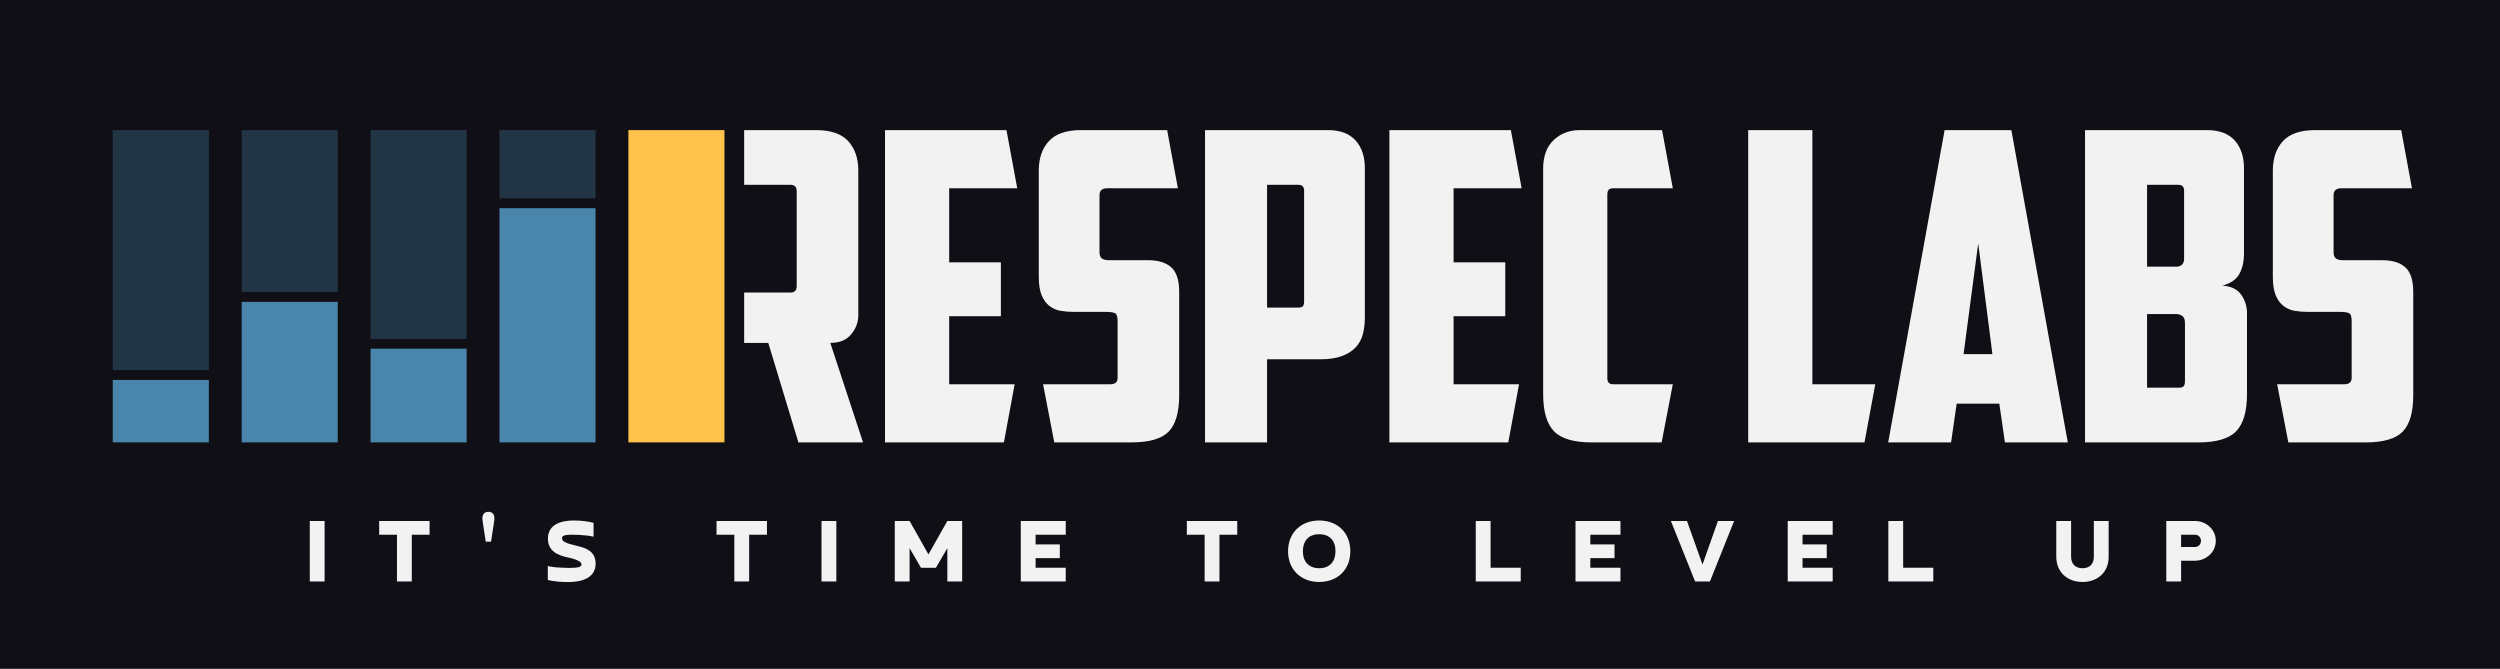
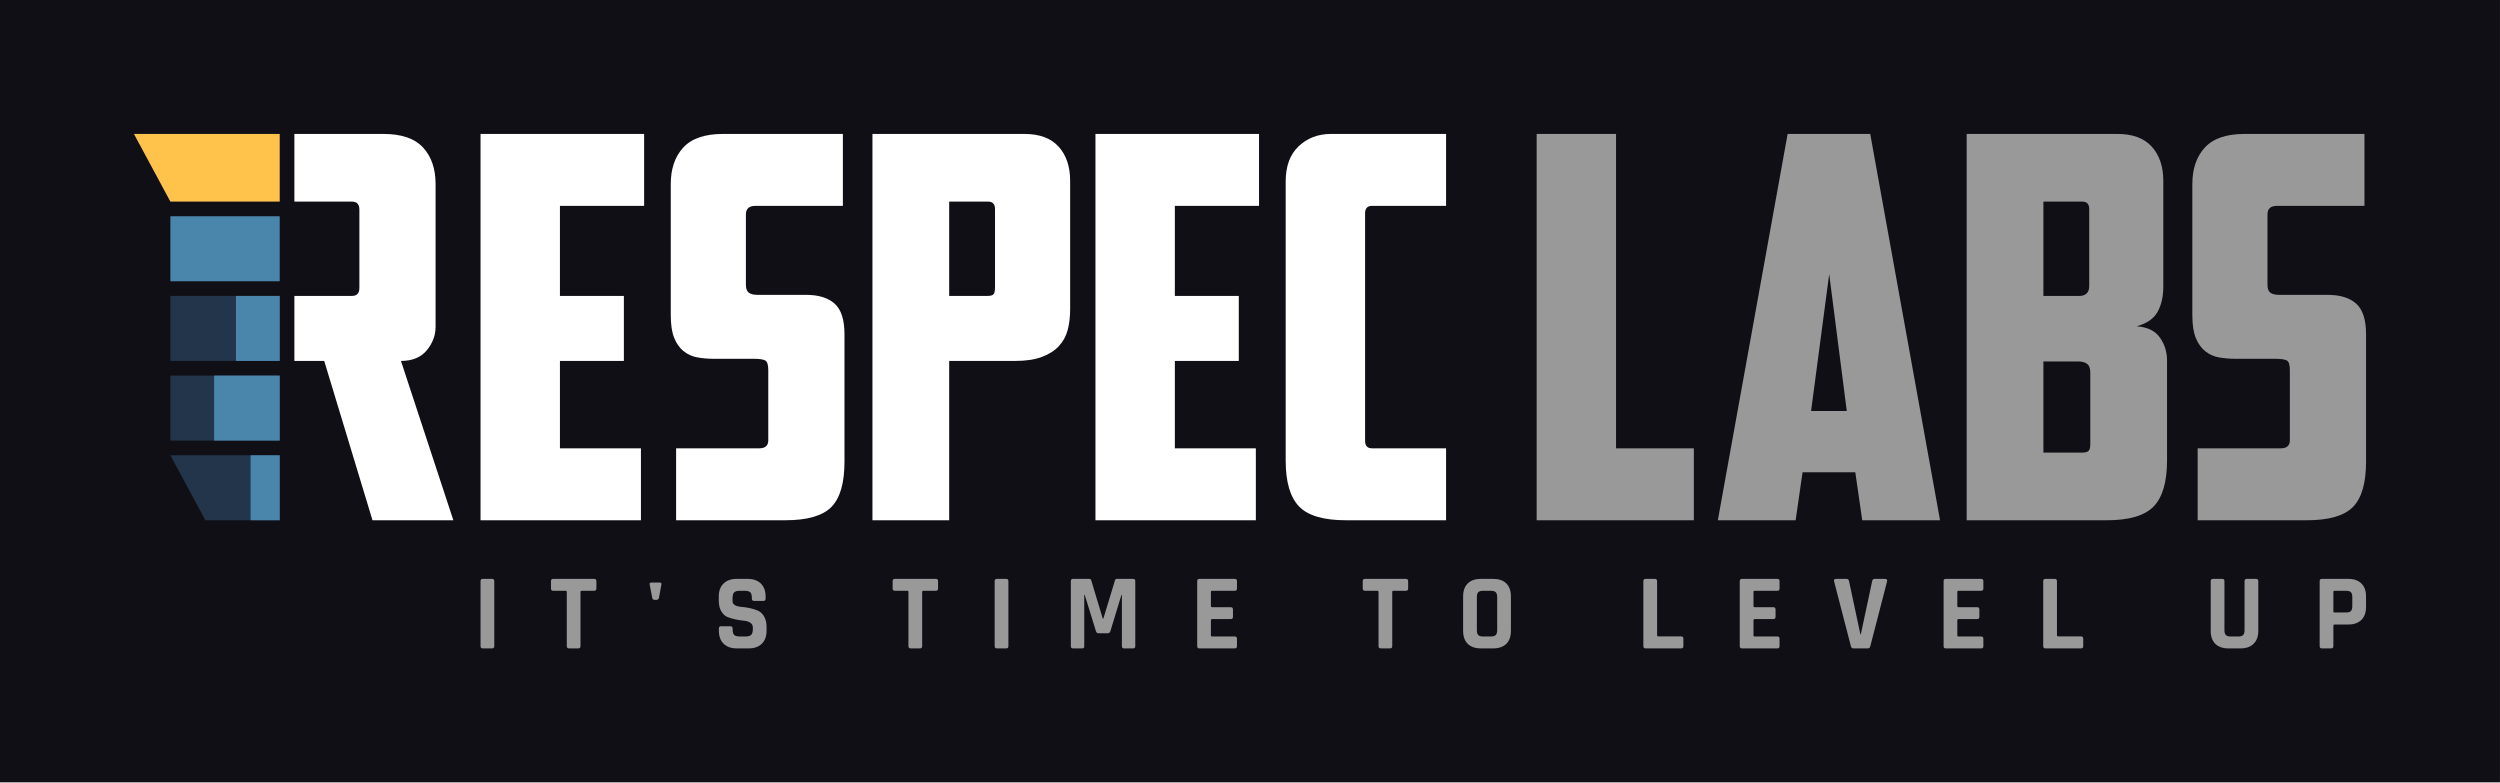
- <svg xmlns="http://www.w3.org/2000/svg" version="1.1" width="3079.31" height="823.788" viewBox="0 0 3079.31 823.788">
-   <rect fill="#100f16" width="3079.31" height="823.788" />
-   <g transform="scale(10.68467) translate(10, 10)">
-     <defs id="SvgjsDefs1464" />
-     <g id="SvgjsG1465" featureKey="mlRtrp-0" transform="matrix(0.5696202,0,0,0.5696202,25.0734,45.63924)" fill="#f2f2f2">
-       <path d="M1.12 7.76 l3 0 l0 12.24 l-3 0 l0 -12.24 z M15.164 7.76 l10.2 0 l0 2.78 l-3.6 0 l0 9.46 l-3 0 l0 -9.46 l-3.6 0 l0 -2.78 z M38.388 8.12 l-0.58 3.82 l-1.08 0 l-0.58 -3.82 c-0.02 -0.18 -0.04 -0.32 -0.06 -0.46 s-0.04 -0.26 -0.04 -0.4 c0 -0.8 0.38 -1.36 1.22 -1.36 c0.82 0 1.22 0.52 1.22 1.32 c0 0.22 -0.04 0.52 -0.1 0.9 z M49.292 19.7 l0 -2.82 c0.24 0.06 0.54 0.12 0.88 0.16 c0.34 0.06 0.7 0.1 1.08 0.12 s0.76 0.04 1.16 0.06 s0.78 0.04 1.12 0.04 c0.94 0 1.6 -0.06 2 -0.16 c0.38 -0.1 0.58 -0.28 0.58 -0.56 c0 -0.24 -0.18 -0.42 -0.36 -0.56 c-0.66 -0.44 -1.44 -0.62 -2.22 -0.8 c-2.2 -0.44 -4.22 -1.32 -4.22 -3.84 c0 -2.98 2.82 -3.68 5.24 -3.68 c1.34 0 2.7 0.14 4 0.46 l0 2.82 c-0.2 -0.06 -0.46 -0.1 -0.78 -0.16 c-0.34 -0.04 -0.68 -0.08 -1.06 -0.12 c-0.78 -0.08 -1.52 -0.12 -2.3 -0.12 c-0.44 0 -1.36 0 -1.78 0.16 c-0.28 0.1 -0.46 0.22 -0.46 0.54 c0 0.16 0.04 0.3 0.12 0.42 c0.08 0.14 0.22 0.24 0.4 0.34 c0.54 0.3 1.24 0.48 1.84 0.62 c0.5 0.12 1 0.26 1.52 0.4 c1.76 0.48 2.92 1.46 2.92 3.34 c0 3.1 -3.08 3.76 -5.56 3.76 c-1.36 0 -2.78 -0.1 -4.12 -0.42 z M83.44 7.76 l10.2 0 l0 2.78 l-3.6 0 l0 9.46 l-3 0 l0 -9.46 l-3.6 0 l0 -2.78 z M104.684 7.76 l3 0 l0 12.24 l-3 0 l0 -12.24 z M122.508 13.26 l0 6.74 l-3 0 l0 -12.24 l3 0 l3.82 6.76 l3.82 -6.76 l3 0 l0 12.24 l-3 0 l0 -6.74 l-2.32 3.98 l-3 0 z M145.012 7.76 l9.1 0 l0 2.78 l-6.1 0 l0 1.96 l4.9 0 l0 2.78 l-4.9 0 l0 1.94 l6.1 0 l0 2.78 l-9.1 0 l0 -12.24 z M178.62 7.76 l10.2 0 l0 2.78 l-3.6 0 l0 9.46 l-3 0 l0 -9.46 l-3.6 0 l0 -2.78 z M205.404 17.32 c2.18 0 3.3 -1.4 3.3 -3.44 c0 -2.16 -1.2 -3.44 -3.3 -3.44 c-2.2 0 -3.3 1.4 -3.3 3.44 c0 2.12 1.22 3.44 3.3 3.44 z M205.404 20.1 c-3.76 0 -6.3 -2.56 -6.3 -6.22 c0 -3.78 2.66 -6.22 6.3 -6.22 c3.78 0 6.3 2.54 6.3 6.22 c0 3.8 -2.64 6.22 -6.3 6.22 z M246.192 17.22 l0 2.78 l-9.1 0 l0 -12.24 l3 0 l0 9.46 l6.1 0 z M257.276 7.76 l9.1 0 l0 2.78 l-6.1 0 l0 1.96 l4.9 0 l0 2.78 l-4.9 0 l0 1.94 l6.1 0 l0 2.78 l-9.1 0 l0 -12.24 z M286.1 7.76 l3.28 0 l-4.9 12.24 l-3 0 l-4.9 -12.24 l3.26 0 l3.14 8.82 z M300.224 7.76 l9.1 0 l0 2.78 l-6.1 0 l0 1.96 l4.9 0 l0 2.78 l-4.9 0 l0 1.94 l6.1 0 l0 2.78 l-9.1 0 l0 -12.24 z M329.688 17.22 l0 2.78 l-9.1 0 l0 -12.24 l3 0 l0 9.46 l6.1 0 z M362.176 7.76 l3 0 l0 7.24 c0 3.18 -2.28 5.1 -5.3 5.1 c-3.1 0 -5.3 -2.04 -5.3 -5.1 l0 -7.24 l3 0 l0 7.24 c0 1.44 0.86 2.32 2.3 2.32 c1.48 0 2.3 -0.86 2.3 -2.32 l0 -7.24 z M376.84 20 l0 -12.24 l5.8 0 c2.28 0 4.22 1.72 4.22 4.02 c0 2.32 -2 4.02 -4.22 4.02 l-2.8 0 l0 4.2 l-3 0 z M382.64 10.54 l-2.8 0 l0 2.48 l2.8 0 c0.7 0 1.22 -0.54 1.22 -1.24 s-0.52 -1.24 -1.22 -1.24 z" />
-     </g>
-     <g id="SvgjsG1466" featureKey="nameLeftFeature-0" transform="matrix(1,0,0,1,5,23)" fill="#f2f2f2">
-       <path d="" />
-     </g>
-     <g id="SvgjsG1467" featureKey="inlineSymbolFeature-0" transform="matrix(0.7051357,0,0,0.7051357,3,-12.25749)" fill="#4a86ab">
-       <rect x="0" y="24.474" width="15.705" height="39.241" fill-opacity="0.32" />
-       <rect x="0" y="65.315" width="15.705" height="10.210" />
-       <rect x="21.075" y="24.474" width="15.705" height="26.478" fill-opacity="0.32" />
-       <rect x="21.075" y="52.552" width="15.705" height="22.973" />
-       <rect x="42.147" y="24.474" width="15.705" height="34.136" fill-opacity="0.32" />
-       <rect x="42.147" y="60.210" width="15.705" height="15.315" />
-       <rect x="63.223" y="24.474" width="15.705" height="11.163" fill-opacity="0.32" />
-       <rect x="63.223" y="37.237" width="15.705" height="38.288" />
-       <rect x="84.295" y="24.474" width="15.705" height="51.051" fill="#FFC24B" />
-     </g>
-     <g id="SvgjsG1468" featureKey="nameRightFeature-0" transform="matrix(2.482755,0,0,2.482755,68.9331,-8.655099)" fill="#f2f2f2">
-       <path d="M8.06 14.1 c0 0.32 -0.11 0.613 -0.33 0.88 s-0.543 0.4 -0.97 0.4 l1.52 4.62 l-3 0 l-1.4 -4.62 L2.76 15.38 L2.76 13.04 L4.92 13.04 c0.187 0 0.28 -0.1 0.28 -0.3 l0 -4.4 c0 -0.2 -0.093 -0.3 -0.28 -0.3 L2.76 8.04 L2.76 5.5 L6.1 5.5 c0.68 0 1.177 0.17 1.49 0.51 s0.47 0.797 0.47 1.37 l0 6.72 z M9.3 5.5 l5.64 0 l0.5 2.7 l-3.16 0 l0 3.44 l2.4 0 l0 2.5 l-2.4 0 l0 3.16 l3.04 0 l-0.5 2.7 l-5.52 0 l0 -14.5 z M17.16 20 l-0.52 -2.7 l3.12 0 c0.227 0 0.34 -0.1 0.34 -0.3 l0 -2.64 c0 -0.2 -0.04 -0.32 -0.12 -0.36 s-0.22 -0.06 -0.42 -0.06 l-1.5 0 c-0.213 0 -0.417 -0.017 -0.61 -0.05 s-0.367 -0.11 -0.52 -0.23 s-0.273 -0.287 -0.36 -0.5 s-0.13 -0.5 -0.13 -0.86 l0 -4.92 c0 -0.573 0.157 -1.03 0.47 -1.37 s0.81 -0.51 1.49 -0.51 l4 0 l0.5 2.7 l-3.28 0 c-0.24 0 -0.36 0.107 -0.36 0.32 l0 2.64 c0 0.147 0.037 0.247 0.11 0.3 s0.183 0.08 0.33 0.08 l1.82 0 c0.467 0 0.823 0.11 1.07 0.33 s0.37 0.603 0.37 1.15 l0 4.78 c0 0.8 -0.163 1.367 -0.49 1.7 s-0.903 0.5 -1.73 0.5 l-3.58 0 z M27.04 8.04 l0 5.7 l1.44 0 c0.12 0 0.197 -0.023 0.23 -0.07 s0.05 -0.123 0.05 -0.23 l0 -5.12 c0 -0.187 -0.087 -0.28 -0.26 -0.28 l-1.46 0 z M29.86 5.5 c0.573 0 1.003 0.16 1.29 0.48 s0.43 0.747 0.43 1.28 l0 6.94 c0 0.28 -0.03 0.537 -0.09 0.77 s-0.17 0.437 -0.33 0.61 s-0.373 0.31 -0.64 0.41 s-0.6 0.15 -1 0.15 l-2.48 0 l0 3.86 l-2.88 0 l0 -14.5 l5.7 0 z M32.72 5.5 l5.64 0 l0.5 2.7 l-3.16 0 l0 3.44 l2.4 0 l0 2.5 l-2.4 0 l0 3.16 l3.04 0 l-0.5 2.7 l-5.52 0 l0 -14.5 z M42.12 20 c-0.84 0 -1.427 -0.173 -1.76 -0.52 s-0.5 -0.92 -0.5 -1.72 l0 -10.48 c0 -0.573 0.163 -1.013 0.49 -1.32 s0.73 -0.46 1.21 -0.46 l3.82 0 l0.5 2.7 l-2.78 0 c-0.173 0 -0.26 0.093 -0.26 0.28 l0 8.54 c0 0.187 0.087 0.28 0.26 0.28 l2.78 0 l-0.52 2.7 l-3.24 0 z M49.38 5.5 l2.98 0 l0 11.8 l2.92 0 l-0.5 2.7 l-5.4 0 l0 -14.5 z M59.06 18.2 l-0.26 1.8 l-2.92 0 l2.62 -14.5 l3.1 0 l2.62 14.5 l-2.92 0 l-0.26 -1.8 l-1.98 0 z M59.38 15.9 l1.34 0 l-0.66 -5.14 z M67.9 8.04 l0 3.8 l1.36 0 c0.107 0 0.193 -0.03 0.26 -0.09 s0.1 -0.157 0.1 -0.29 l0 -3.14 c0 -0.187 -0.087 -0.28 -0.26 -0.28 l-1.46 0 z M69.66 14.46 c0 -0.16 -0.04 -0.27 -0.12 -0.33 s-0.187 -0.09 -0.32 -0.09 l-1.32 0 l0 3.42 l1.46 0 c0.12 0 0.2 -0.023 0.24 -0.07 s0.06 -0.123 0.06 -0.23 l0 -2.7 z M72.4 11.24 c0 0.36 -0.07 0.67 -0.21 0.93 s-0.403 0.443 -0.79 0.55 c0.4 0.027 0.69 0.167 0.87 0.42 s0.27 0.54 0.27 0.86 l0 3.76 c0 0.8 -0.167 1.373 -0.5 1.72 s-0.92 0.52 -1.76 0.52 l-5.26 0 l0 -14.5 l5.66 0 c0.573 0 1.003 0.16 1.29 0.48 s0.43 0.747 0.43 1.28 l0 3.98 z M74.46 20 l-0.52 -2.7 l3.12 0 c0.227 0 0.34 -0.1 0.34 -0.3 l0 -2.64 c0 -0.2 -0.04 -0.32 -0.12 -0.36 s-0.22 -0.06 -0.42 -0.06 l-1.5 0 c-0.213 0 -0.417 -0.017 -0.61 -0.05 s-0.367 -0.11 -0.52 -0.23 s-0.273 -0.287 -0.36 -0.5 s-0.13 -0.5 -0.13 -0.86 l0 -4.92 c0 -0.573 0.157 -1.03 0.47 -1.37 s0.81 -0.51 1.49 -0.51 l4 0 l0.5 2.7 l-3.28 0 c-0.24 0 -0.36 0.107 -0.36 0.32 l0 2.64 c0 0.147 0.037 0.247 0.11 0.3 s0.183 0.08 0.33 0.08 l1.82 0 c0.467 0 0.823 0.11 1.07 0.33 s0.37 0.603 0.37 1.15 l0 4.78 c0 0.8 -0.163 1.367 -0.49 1.7 s-0.903 0.5 -1.73 0.5 l-3.58 0 z" />
-     </g>
+ <svg xmlns="http://www.w3.org/2000/svg" viewBox="-5.027 0.473 93.834 29.363">
+   <rect x="-5.027" y="0.473" width="93.833" height="29.363" fill="#100F16" />
+   <rect x="1.368" y="8.590" width="4.104" height="2.440" fill="#4A86AB" />
+   <rect x="1.368" y="11.580" width="4.104" height="2.440" fill="#23354A" />
+   <rect x="3.830" y="11.580" width="1.642" height="2.440" fill="#4A86AB" />
+   <rect x="1.368" y="14.570" width="4.104" height="2.440" fill="#23354A" />
+   <rect x="3.010" y="14.570" width="2.462" height="2.440" fill="#4A86AB" />
+   <polygon points="1.368,17.560 5.472,17.560 5.472,20.000 2.682,20.000" fill="#23354A" />
+   <rect x="4.378" y="17.560" width="1.094" height="2.440" fill="#4A86AB" />
+   <polygon points="0.000,5.5 5.472,5.5 5.472,8.04 1.368,8.04" fill="#FFC24B" />
+   <path d="M11.322 12.74 c0 0.32 -0.11 0.613 -0.33 0.88 s-0.543 0.4 -0.97 0.4 l1.967 5.98 L8.954 20 L7.142 14.02 L6.022 14.02 L6.022 11.58 L8.182 11.58 c0.187 0 0.28 -0.1 0.28 -0.3 l0 -2.94 c0 -0.2 -0.093 -0.3 -0.28 -0.3 L6.022 8.04 L6.022 5.5 L9.362 5.5 c0.68 0 1.177 0.17 1.49 0.51 s0.47 0.797 0.47 1.37 l0 5.36 z" fill="#FFFFFF" />
+   <g transform="translate(3.7094,0)">
+     <path d="M 9.3,5.5 L 15.44,5.5 L 15.44,8.2 L 12.28,8.2 L 12.28,11.58 L 14.68,11.58 L 14.68,14.02 L 12.28,14.02 L 12.28,17.3 L 15.32,17.3 L 15.32,20 L 9.3,20 L 9.3,5.5 L 9.3,5.5  M 16.64,20.0 L 16.64,17.3 L 19.76,17.3 C 19.987,17.3 20.1,17.2 20.1,17.0 L 20.1,14.36 C 20.1,14.16 20.06,14.04 19.98,14.0 C 19.9,13.96 19.76,13.94 19.56,13.94 L 18.06,13.94 C 17.847,13.94 17.643,13.923 17.45,13.89 C 17.257,13.857 17.083,13.78 16.93,13.66 C 16.777,13.54 16.657,13.373 16.57,13.16 C 16.483,12.947 16.44,12.66 16.44,12.3 L 16.44,7.38 C 16.44,6.807 16.597,6.35 16.91,6.01 C 17.223,5.67 17.72,5.5 18.4,5.5 L 22.9,5.5 L 22.9,8.2 L 19.62,8.2 C 19.38,8.2 19.26,8.307 19.26,8.52 L 19.26,11.16 C 19.26,11.307 19.297,11.407 19.37,11.46 C 19.443,11.513 19.553,11.54 19.7,11.54 L 21.52,11.54 C 21.987,11.54 22.343,11.65 22.59,11.87 C 22.837,12.09 22.96,12.473 22.96,13.02 L 22.96,17.8 C 22.96,18.6 22.797,19.167 22.47,19.5 C 22.143,19.833 21.567,20.0 20.74,20.0 L 16.64,20.0 L 16.64,20.0  M 26.89,8.04 L 26.89,11.58 L 28.33,11.58 C 28.45,11.58 28.527,11.557 28.56,11.51 C 28.593,11.463 28.61,11.387 28.61,11.28 L 28.61,8.32 C 28.61,8.133 28.523,8.04 28.35,8.04 L 26.89,8.04 L 26.89,8.04  M 29.71,5.5 C 30.283,5.5 30.713,5.66 31,5.98 C 31.287,6.3 31.43,6.727 31.43,7.26 L 31.43,12.08 C 31.43,12.36 31.4,12.617 31.34,12.85 C 31.28,13.083 31.17,13.287 31.01,13.46 C 30.85,13.633 30.637,13.77 30.37,13.87 C 30.103,13.97 29.77,14.02 29.37,14.02 L 26.89,14.02 L 26.89,20 L 24.01,20 L 24.01,5.5 L 29.71,5.5 L 29.71,5.5  M 32.38,5.5 L 38.52,5.5 L 38.52,8.2 L 35.36,8.2 L 35.36,11.58 L 37.76,11.58 L 37.76,14.02 L 35.36,14.02 L 35.36,17.3 L 38.4,17.3 L 38.4,20 L 32.38,20 L 32.38,5.5 L 32.38,5.5  M 41.78,20.0 C 40.94,20.0 40.353,19.827 40.02,19.48 C 39.687,19.133 39.52,18.56 39.52,17.76 L 39.52,7.28 C 39.52,6.707 39.683,6.267 40.01,5.96 C 40.337,5.653 40.74,5.5 41.22,5.5 L 45.54,5.5 L 45.54,8.2 L 42.76,8.2 C 42.587,8.2 42.5,8.293 42.5,8.48 L 42.5,17.02 C 42.5,17.207 42.587,17.3 42.76,17.3 L 45.54,17.3 L 45.54,20.0 L 41.78,20.0 " fill="#FFFFFF" />
+     <path d="M 48.94,5.5 L 51.92,5.5 L 51.92,17.3 L 54.84,17.3 L 54.84,20.0 L 48.94,20.0 L 48.94,5.5  M 58.92,18.2 L 58.66,20.0 L 55.74,20.0 L 58.36,5.5 L 61.46,5.5 L 64.08,20.0 L 61.16,20.0 L 60.9,18.2 L 58.92,18.2  M 59.24,15.9 L 60.58,15.9 L 59.92,10.76 L 59.24,15.9  M 67.96,8.04 L 67.96,11.58 L 69.32,11.58 C 69.427,11.58 69.513,11.55 69.58,11.49 C 69.647,11.43 69.68,11.333 69.68,11.2 L 69.68,8.32 C 69.68,8.133 69.593,8.04 69.42,8.04 L 67.96,8.04 L 67.96,8.04  M 69.72,14.46 C 69.72,14.3 69.68,14.19 69.6,14.13 C 69.52,14.07 69.413,14.04 69.28,14.04 L 67.96,14.04 L 67.96,17.46 L 69.42,17.46 C 69.54,17.46 69.62,17.437 69.66,17.39 C 69.7,17.343 69.72,17.267 69.72,17.16 L 69.72,14.46  M 72.46,11.24 C 72.46,11.6 72.39,11.91 72.25,12.17 C 72.11,12.43 71.847,12.613 71.46,12.72 C 71.86,12.747 72.15,12.887 72.33,13.14 C 72.51,13.393 72.6,13.68 72.6,14 L 72.6,17.76 C 72.6,18.56 72.433,19.133 72.1,19.48 C 71.767,19.827 71.18,20 70.34,20 L 65.08,20 L 65.08,5.5 L 70.74,5.5 C 71.313,5.5 71.743,5.66 72.03,5.98 C 72.317,6.3 72.46,6.727 72.46,7.26 L 72.46,11.24 L 72.46,11.24  M 73.75,20.0 L 73.75,17.3 L 76.87,17.3 C 77.097,17.3 77.21,17.2 77.21,17.0 L 77.21,14.36 C 77.21,14.16 77.17,14.04 77.09,14.0 C 77.01,13.96 76.87,13.94 76.67,13.94 L 75.17,13.94 C 74.957,13.94 74.753,13.923 74.56,13.89 C 74.367,13.857 74.193,13.78 74.04,13.66 C 73.887,13.54 73.767,13.373 73.68,13.16 C 73.593,12.947 73.55,12.66 73.55,12.3 L 73.55,7.38 C 73.55,6.807 73.707,6.35 74.02,6.01 C 74.333,5.67 74.83,5.5 75.51,5.5 L 80.01,5.5 L 80.01,8.2 L 76.73,8.2 C 76.49,8.2 76.37,8.307 76.37,8.52 L 76.37,11.16 C 76.37,11.307 76.407,11.407 76.48,11.46 C 76.553,11.513 76.663,11.54 76.81,11.54 L 78.63,11.54 C 79.097,11.54 79.453,11.65 79.7,11.87 C 79.947,12.09 80.07,12.473 80.07,13.02 L 80.07,17.8 C 80.07,18.6 79.907,19.167 79.58,19.5 C 79.253,19.833 78.677,20.0 77.85,20.0 L 73.75,20.0" fill="#999999" />
  </g>
+   <path d="M13.525 22.285V24.725Q13.525 24.81 13.439 24.81H13.094Q13.009 24.81 13.009 24.725V22.285Q13.009 22.2 13.094 22.2H13.439Q13.525 22.2 13.525 22.285ZM16.676 24.81H16.335Q16.246 24.81 16.246 24.725V22.691Q16.246 22.647 16.201 22.647H15.738Q15.653 22.647 15.653 22.561V22.285Q15.653 22.2 15.738 22.2H17.272Q17.358 22.2 17.358 22.285V22.561Q17.358 22.647 17.272 22.647H16.81Q16.761 22.647 16.761 22.691V24.725Q16.761 24.81 16.676 24.81ZM19.612 22.987H19.543Q19.466 22.987 19.454 22.91L19.356 22.403Q19.344 22.338 19.429 22.338H19.73Q19.815 22.338 19.799 22.403L19.705 22.918Q19.685 22.987 19.612 22.987ZM21.955 24.144V24.063Q21.955 23.978 22.041 23.978H22.386Q22.471 23.978 22.471 24.063V24.096Q22.471 24.25 22.532 24.307Q22.593 24.363 22.755 24.363H22.946Q23.104 24.363 23.167 24.303Q23.23 24.242 23.23 24.075V24.027Q23.23 23.909 23.135 23.846Q23.039 23.783 22.897 23.771Q22.755 23.759 22.591 23.724Q22.426 23.69 22.284 23.635Q22.142 23.58 22.047 23.42Q21.951 23.259 21.951 23.008V22.866Q21.951 22.549 22.13 22.375Q22.309 22.2 22.625 22.2H23.031Q23.352 22.2 23.53 22.375Q23.709 22.549 23.709 22.866V22.943Q23.709 23.028 23.624 23.028H23.279Q23.193 23.028 23.193 22.943V22.918Q23.193 22.76 23.133 22.703Q23.072 22.647 22.909 22.647H22.751Q22.585 22.647 22.526 22.709Q22.467 22.772 22.467 22.955V23.032Q22.467 23.223 22.8 23.251Q23.145 23.28 23.413 23.389Q23.555 23.45 23.65 23.606Q23.745 23.763 23.745 24.006V24.144Q23.745 24.461 23.567 24.635Q23.388 24.81 23.072 24.81H22.629Q22.313 24.81 22.134 24.635Q21.955 24.461 21.955 24.144ZM29.5 24.81H29.159Q29.07 24.81 29.07 24.725V22.691Q29.07 22.647 29.025 22.647H28.562Q28.477 22.647 28.477 22.561V22.285Q28.477 22.2 28.562 22.2H30.097Q30.182 22.2 30.182 22.285V22.561Q30.182 22.647 30.097 22.647H29.634Q29.585 22.647 29.585 22.691V24.725Q29.585 24.81 29.5 24.81ZM32.822 22.285V24.725Q32.822 24.81 32.737 24.81H32.391Q32.306 24.81 32.306 24.725V22.285Q32.306 22.2 32.391 22.2H32.737Q32.822 22.2 32.822 22.285ZM36.898 22.2H37.499Q37.584 22.2 37.584 22.285V24.725Q37.584 24.81 37.499 24.81H37.166Q37.081 24.81 37.081 24.725V22.801H37.065L36.651 24.161Q36.627 24.242 36.549 24.242H36.208Q36.131 24.242 36.107 24.161L35.685 22.797H35.669V24.725Q35.669 24.773 35.652 24.792Q35.636 24.81 35.583 24.81H35.25Q35.165 24.81 35.165 24.725V22.285Q35.165 22.2 35.25 22.2H35.855Q35.912 22.2 35.932 22.257L36.363 23.69H36.387L36.821 22.257Q36.834 22.2 36.898 22.2ZM41.32 24.81H39.993Q39.908 24.81 39.908 24.725V22.285Q39.908 22.2 39.993 22.2H41.32Q41.401 22.2 41.401 22.285V22.561Q41.401 22.647 41.32 22.647H40.472Q40.423 22.647 40.423 22.691V23.219Q40.423 23.263 40.472 23.263H41.166Q41.251 23.263 41.251 23.349V23.625Q41.251 23.71 41.166 23.71H40.472Q40.423 23.71 40.423 23.755V24.319Q40.423 24.363 40.472 24.363H41.32Q41.401 24.363 41.401 24.449V24.725Q41.401 24.81 41.32 24.81ZM47.144 24.81H46.803Q46.714 24.81 46.714 24.725V22.691Q46.714 22.647 46.669 22.647H46.206Q46.121 22.647 46.121 22.561V22.285Q46.121 22.2 46.206 22.2H47.74Q47.826 22.2 47.826 22.285V22.561Q47.826 22.647 47.74 22.647H47.278Q47.229 22.647 47.229 22.691V24.725Q47.229 24.81 47.144 24.81ZM50.64 24.363H50.928Q51.058 24.363 51.113 24.309Q51.168 24.254 51.168 24.124V22.886Q51.168 22.756 51.113 22.701Q51.058 22.647 50.928 22.647H50.64Q50.51 22.647 50.457 22.701Q50.405 22.756 50.405 22.886V24.124Q50.405 24.254 50.457 24.309Q50.51 24.363 50.64 24.363ZM51.014 24.81H50.559Q50.238 24.81 50.064 24.64Q49.889 24.469 49.889 24.148V22.862Q49.889 22.541 50.064 22.37Q50.238 22.2 50.559 22.2H51.014Q51.334 22.2 51.509 22.37Q51.683 22.541 51.683 22.862V24.148Q51.683 24.469 51.509 24.64Q51.334 24.81 51.014 24.81ZM58.075 24.81H56.74Q56.654 24.81 56.654 24.725V22.285Q56.654 22.2 56.74 22.2H57.085Q57.17 22.2 57.17 22.285V24.315Q57.17 24.359 57.219 24.359H58.075Q58.156 24.359 58.156 24.449V24.725Q58.156 24.81 58.075 24.81ZM61.685 24.81H60.358Q60.272 24.81 60.272 24.725V22.285Q60.272 22.2 60.358 22.2H61.685Q61.766 22.2 61.766 22.285V22.561Q61.766 22.647 61.685 22.647H60.837Q60.788 22.647 60.788 22.691V23.219Q60.788 23.263 60.837 23.263H61.531Q61.616 23.263 61.616 23.349V23.625Q61.616 23.71 61.531 23.71H60.837Q60.788 23.71 60.788 23.755V24.319Q60.788 24.363 60.837 24.363H61.685Q61.766 24.363 61.766 24.449V24.725Q61.766 24.81 61.685 24.81ZM65.076 24.81H64.544Q64.459 24.81 64.443 24.725L63.813 22.293Q63.785 22.2 63.895 22.2H64.276Q64.357 22.2 64.374 22.285L64.8 24.282H64.816L65.242 22.285Q65.258 22.2 65.34 22.2H65.721Q65.823 22.2 65.802 22.293L65.173 24.725Q65.153 24.81 65.076 24.81ZM69.335 24.81H68.008Q67.923 24.81 67.923 24.725V22.285Q67.923 22.2 68.008 22.2H69.335Q69.416 22.2 69.416 22.285V22.561Q69.416 22.647 69.335 22.647H68.487Q68.438 22.647 68.438 22.691V23.219Q68.438 23.263 68.487 23.263H69.181Q69.266 23.263 69.266 23.349V23.625Q69.266 23.71 69.181 23.71H68.487Q68.438 23.71 68.438 23.755V24.319Q68.438 24.363 68.487 24.363H69.335Q69.416 24.363 69.416 24.449V24.725Q69.416 24.81 69.335 24.81ZM73.083 24.81H71.748Q71.662 24.81 71.662 24.725V22.285Q71.662 22.2 71.748 22.2H72.093Q72.178 22.2 72.178 22.285V24.315Q72.178 24.359 72.227 24.359H73.083Q73.164 24.359 73.164 24.449V24.725Q73.164 24.81 73.083 24.81ZM79.304 22.2H79.645Q79.735 22.2 79.735 22.281V24.148Q79.735 24.465 79.558 24.637Q79.382 24.81 79.065 24.81H78.618Q78.298 24.81 78.123 24.64Q77.949 24.469 77.949 24.148V22.285Q77.949 22.2 78.034 22.2H78.379Q78.464 22.2 78.464 22.285V24.124Q78.464 24.254 78.519 24.309Q78.574 24.363 78.7 24.363H78.98Q79.11 24.363 79.164 24.309Q79.219 24.254 79.219 24.124V22.285Q79.219 22.2 79.304 22.2ZM82.468 24.81H82.123Q82.038 24.81 82.038 24.725V22.285Q82.038 22.2 82.123 22.2H83.113Q83.43 22.2 83.604 22.373Q83.779 22.545 83.779 22.862V23.251Q83.779 23.568 83.604 23.74Q83.43 23.913 83.113 23.913H82.602Q82.553 23.913 82.553 23.958V24.725Q82.553 24.81 82.468 24.81ZM82.598 23.462H83.028Q83.158 23.462 83.211 23.408Q83.263 23.353 83.263 23.227V22.886Q83.263 22.756 83.211 22.701Q83.158 22.647 83.028 22.647H82.598Q82.553 22.647 82.553 22.691V23.418Q82.553 23.462 82.598 23.462Z" fill="#999999" />
</svg>
